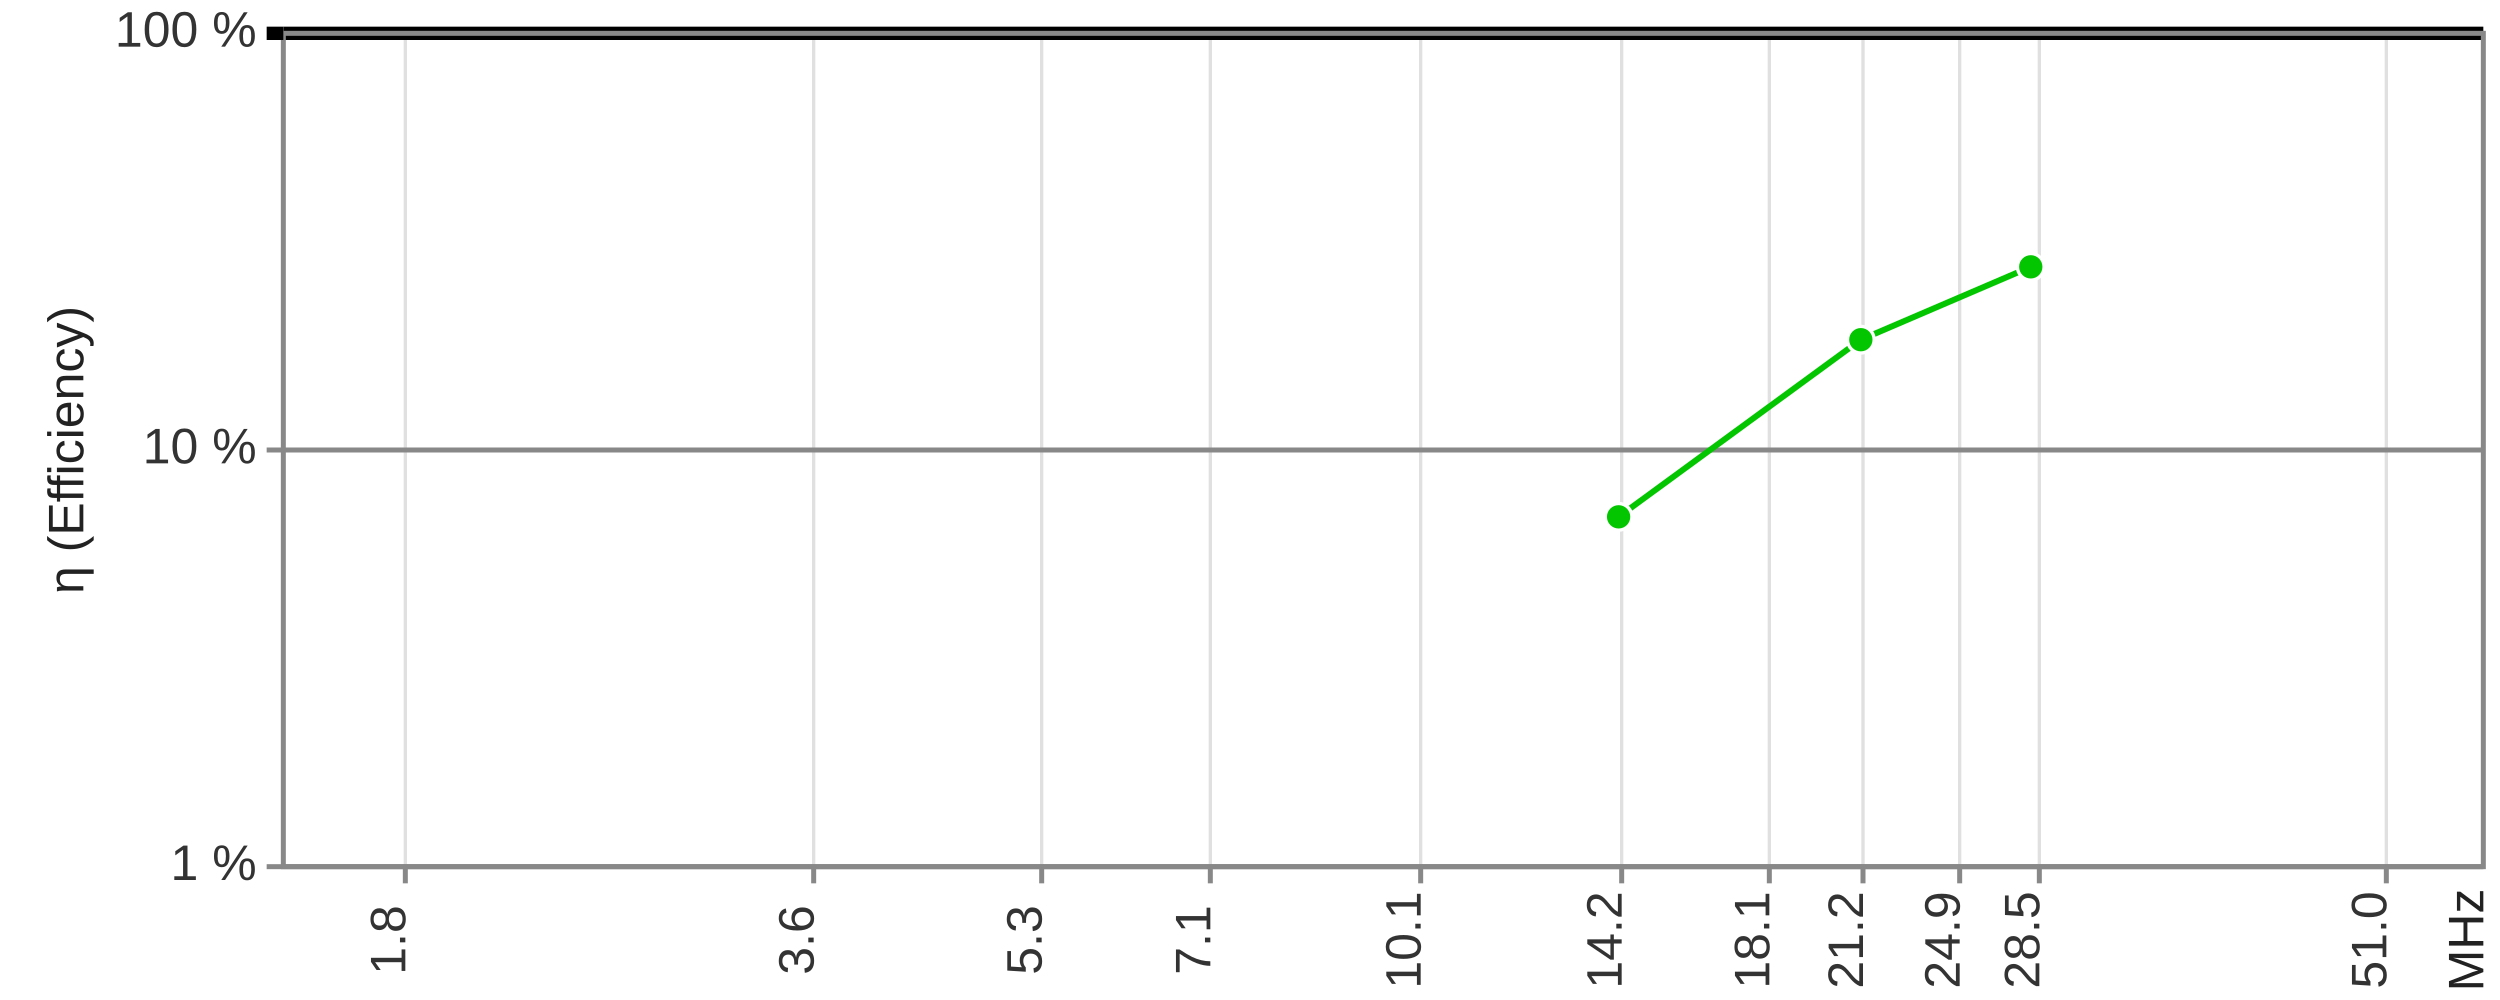
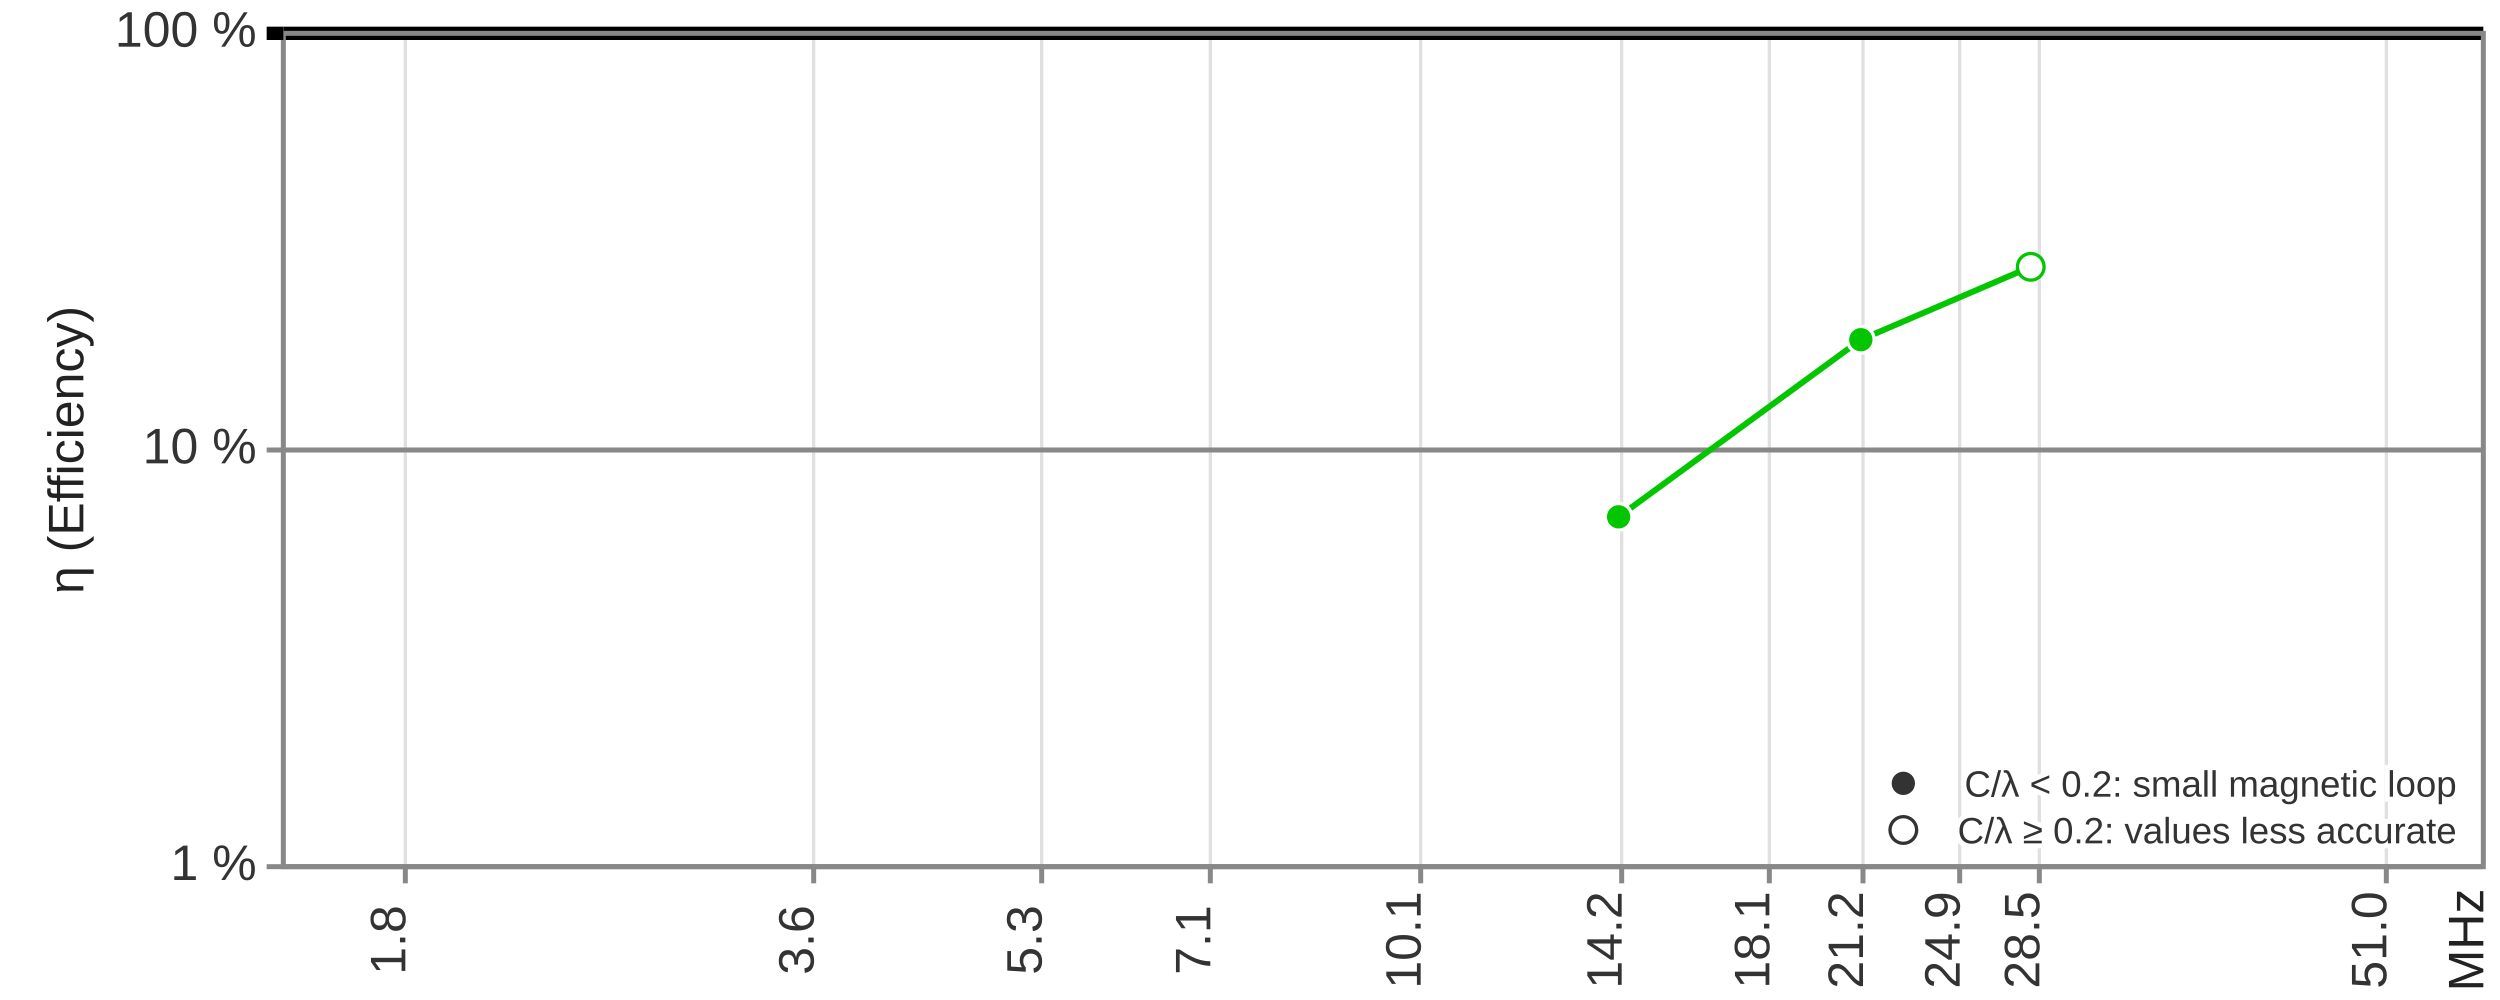
<svg xmlns="http://www.w3.org/2000/svg" width="750" height="300" viewBox="0 0 750 300">
  <rect width="750" height="300" fill="white" />
  <clipPath id="plotarea">
    <rect x="85" y="10" width="660" height="250" />
  </clipPath>
  <style>
    svg:has(.svg_legend_entry_0:hover, .svg_series_0:hover) .svg_legend_entry_0 line { stroke-width: 4; }
    svg:has(.svg_legend_entry_0:hover, .svg_series_0:hover) .svg_series_0 circle, svg:has(.svg_legend_entry_0:hover, .svg_series_0:hover) .svg_legend_entry_0 circle { r: 6; }
    svg:has(.svg_legend_entry_0:hover, .svg_series_0:hover) .svg_legend_entry_0 text { fill: #000; font-weight: bold; }
    svg:has(.svg_legend_entry_0:hover, .svg_series_0:hover) .eta_labels_0 { display: block; }
    svg:has(.svg_legend_entry_0:hover, .svg_series_0:hover) .hl_0 { display: block; }
  </style>
  <line x1="121.6" y1="10" x2="121.6" y2="260" stroke="#e0e0e0" stroke-width="1" />
  <line x1="244.1" y1="10" x2="244.1" y2="260" stroke="#e0e0e0" stroke-width="1" />
  <line x1="312.5" y1="10" x2="312.5" y2="260" stroke="#e0e0e0" stroke-width="1" />
  <line x1="363.1" y1="10" x2="363.1" y2="260" stroke="#e0e0e0" stroke-width="1" />
  <line x1="426.2" y1="10" x2="426.2" y2="260" stroke="#e0e0e0" stroke-width="1" />
  <line x1="486.5" y1="10" x2="486.5" y2="260" stroke="#e0e0e0" stroke-width="1" />
  <line x1="530.8" y1="10" x2="530.8" y2="260" stroke="#e0e0e0" stroke-width="1" />
  <line x1="558.9" y1="10" x2="558.9" y2="260" stroke="#e0e0e0" stroke-width="1" />
  <line x1="587.9" y1="10" x2="587.9" y2="260" stroke="#e0e0e0" stroke-width="1" />
  <line x1="611.8" y1="10" x2="611.8" y2="260" stroke="#e0e0e0" stroke-width="1" />
  <line x1="715.9" y1="10" x2="715.9" y2="260" stroke="#e0e0e0" stroke-width="1" />
  <line x1="85" y1="260.0" x2="745" y2="260.0" stroke="#888" stroke-width="1.5" />
  <line x1="85" y1="135.0" x2="745" y2="135.0" stroke="#888" stroke-width="1.5" />
  <line x1="85" y1="10.0" x2="745" y2="10.0" stroke="#000" stroke-width="4" />
  <rect x="85" y="10" width="660" height="250" fill="none" stroke="#888" stroke-width="1.5" />
  <line x1="121.6" y1="260" x2="121.6" y2="265" stroke="#888" stroke-width="1.5" />
  <text x="121.6" y="282" text-anchor="middle" font-size="15" font-family="Arial,sans-serif" fill="#333" transform="rotate(-90 121.6 282)">1.8</text>
  <line x1="244.1" y1="260" x2="244.1" y2="265" stroke="#888" stroke-width="1.5" />
  <text x="244.1" y="282" text-anchor="middle" font-size="15" font-family="Arial,sans-serif" fill="#333" transform="rotate(-90 244.1 282)">3.6</text>
  <line x1="312.5" y1="260" x2="312.5" y2="265" stroke="#888" stroke-width="1.5" />
  <text x="312.5" y="282" text-anchor="middle" font-size="15" font-family="Arial,sans-serif" fill="#333" transform="rotate(-90 312.5 282)">5.3</text>
  <line x1="363.1" y1="260" x2="363.1" y2="265" stroke="#888" stroke-width="1.5" />
  <text x="363.1" y="282" text-anchor="middle" font-size="15" font-family="Arial,sans-serif" fill="#333" transform="rotate(-90 363.1 282)">7.1</text>
  <line x1="426.2" y1="260" x2="426.2" y2="265" stroke="#888" stroke-width="1.5" />
  <text x="426.2" y="282" text-anchor="middle" font-size="15" font-family="Arial,sans-serif" fill="#333" transform="rotate(-90 426.2 282)">10.1</text>
  <line x1="486.5" y1="260" x2="486.5" y2="265" stroke="#888" stroke-width="1.5" />
  <text x="486.5" y="282" text-anchor="middle" font-size="15" font-family="Arial,sans-serif" fill="#333" transform="rotate(-90 486.5 282)">14.2</text>
  <line x1="530.8" y1="260" x2="530.8" y2="265" stroke="#888" stroke-width="1.5" />
  <text x="530.8" y="282" text-anchor="middle" font-size="15" font-family="Arial,sans-serif" fill="#333" transform="rotate(-90 530.8 282)">18.1</text>
  <line x1="558.9" y1="260" x2="558.9" y2="265" stroke="#888" stroke-width="1.5" />
  <text x="558.9" y="282" text-anchor="middle" font-size="15" font-family="Arial,sans-serif" fill="#333" transform="rotate(-90 558.9 282)">21.2</text>
  <line x1="587.9" y1="260" x2="587.9" y2="265" stroke="#888" stroke-width="1.5" />
  <text x="587.9" y="282" text-anchor="middle" font-size="15" font-family="Arial,sans-serif" fill="#333" transform="rotate(-90 587.9 282)">24.9</text>
  <line x1="611.8" y1="260" x2="611.8" y2="265" stroke="#888" stroke-width="1.5" />
  <text x="611.8" y="282" text-anchor="middle" font-size="15" font-family="Arial,sans-serif" fill="#333" transform="rotate(-90 611.8 282)">28.5</text>
  <line x1="715.9" y1="260" x2="715.9" y2="265" stroke="#888" stroke-width="1.5" />
  <text x="715.9" y="282" text-anchor="middle" font-size="15" font-family="Arial,sans-serif" fill="#333" transform="rotate(-90 715.9 282)">51.0</text>
  <line x1="80" y1="260.0" x2="85" y2="260.0" stroke="#888" stroke-width="1.5" />
  <text x="77" y="264.0" text-anchor="end" font-size="15" font-family="Arial,sans-serif" fill="#333">1 %</text>
  <line x1="80" y1="135.0" x2="85" y2="135.0" stroke="#888" stroke-width="1.5" />
  <text x="77" y="139.0" text-anchor="end" font-size="15" font-family="Arial,sans-serif" fill="#333">10 %</text>
  <line x1="80" y1="10.0" x2="85" y2="10.0" stroke="#000" stroke-width="4" />
  <text x="77" y="14.0" text-anchor="end" font-size="15" font-family="Arial,sans-serif" fill="#333">100 %</text>
  <text x="745.0" y="282" text-anchor="middle" font-size="15" font-family="Arial,sans-serif" fill="#222" transform="rotate(-90 745.0 282)">MHz</text>
  <text transform="rotate(-90 25 135.0)" x="25" y="135.0" text-anchor="middle" font-size="15" font-family="Arial,sans-serif" fill="#222">η (Efficiency)</text>
  <g class="svg_series_0">
    <polyline points="485.58,155.05 558.25,101.91 609.23,80.05" fill="none" stroke="transparent" style="stroke-width: 12;" clip-path="url(#plotarea)" />
    <polyline points="485.58,155.05 558.25,101.91 609.23,80.05" fill="none" stroke="#03c600" stroke-width="1.8" clip-path="url(#plotarea)" />
    <circle cx="485.58" cy="155.05" r="4" fill="#03c600" stroke="white" stroke-width="1" clip-path="url(#plotarea)" />
    <circle cx="558.25" cy="101.91" r="4" fill="#03c600" stroke="white" stroke-width="1" clip-path="url(#plotarea)" />
-     <circle cx="609.23" cy="80.05" r="4" fill="#03c600" stroke="white" stroke-width="1" clip-path="url(#plotarea)" />
+     <circle cx="609.23" cy="80.05" r="4" fill="white" stroke="#03c600" stroke-width="1" clip-path="url(#plotarea)" />
  </g>
-   <g id="highlight_overlay">
+   <g id="highlight_overlay" pointer-events="none">
    <g class="hl_0" display="none">
      <polyline points="485.58,155.05 558.25,101.91 609.23,80.05" fill="none" stroke="#03c600" stroke-width="4" clip-path="url(#plotarea)" />
+       <circle cx="485.58" cy="155.05" r="6" fill="#03c600" stroke="white" stroke-width="1" clip-path="url(#plotarea)" />
+       <circle cx="558.25" cy="101.91" r="6" fill="#03c600" stroke="white" stroke-width="1" clip-path="url(#plotarea)" />
+       <circle cx="609.23" cy="80.05" r="6" fill="white" stroke="#03c600" stroke-width="1" clip-path="url(#plotarea)" />
    </g>
  </g>
  <g id="labels_overlay">
    <g class="eta_labels_0" display="none">
      <rect x="474.6" y="137.1" width="22.0" height="12" fill="white" />
      <text x="485.58" y="147.05" text-anchor="middle" font-size="10" font-family="Arial,sans-serif" fill="#222">6.9%</text>
      <rect x="550.0" y="83.9" width="16.5" height="12" fill="white" />
      <text x="558.25" y="93.91" text-anchor="middle" font-size="10" font-family="Arial,sans-serif" fill="#222">18%</text>
      <rect x="601.0" y="62.1" width="16.5" height="12" fill="white" />
      <text x="609.23" y="72.05" text-anchor="middle" font-size="10" font-family="Arial,sans-serif" fill="#222">28%</text>
    </g>
  </g>
+   <g class="accuracy_legend" pointer-events="none">
+     <circle cx="571" cy="235" r="4" fill="#333" stroke="white" stroke-width="1" />
+     <text x="737" y="239" text-anchor="end" font-size="11" font-family="Arial,sans-serif" fill="#333" textLength="155" lengthAdjust="spacingAndGlyphs" paint-order="stroke" stroke="white" stroke-width="3">C/λ &lt; 0.2: small magnetic loop</text>
+     <circle cx="571" cy="249" r="4" fill="white" stroke="#333" stroke-width="1" />
+     <text x="737" y="253" text-anchor="end" font-size="11" font-family="Arial,sans-serif" fill="#333" textLength="155" lengthAdjust="spacingAndGlyphs" paint-order="stroke" stroke="white" stroke-width="3">C/λ ≥ 0.2: values less accurate</text>
+   </g>
</svg>
